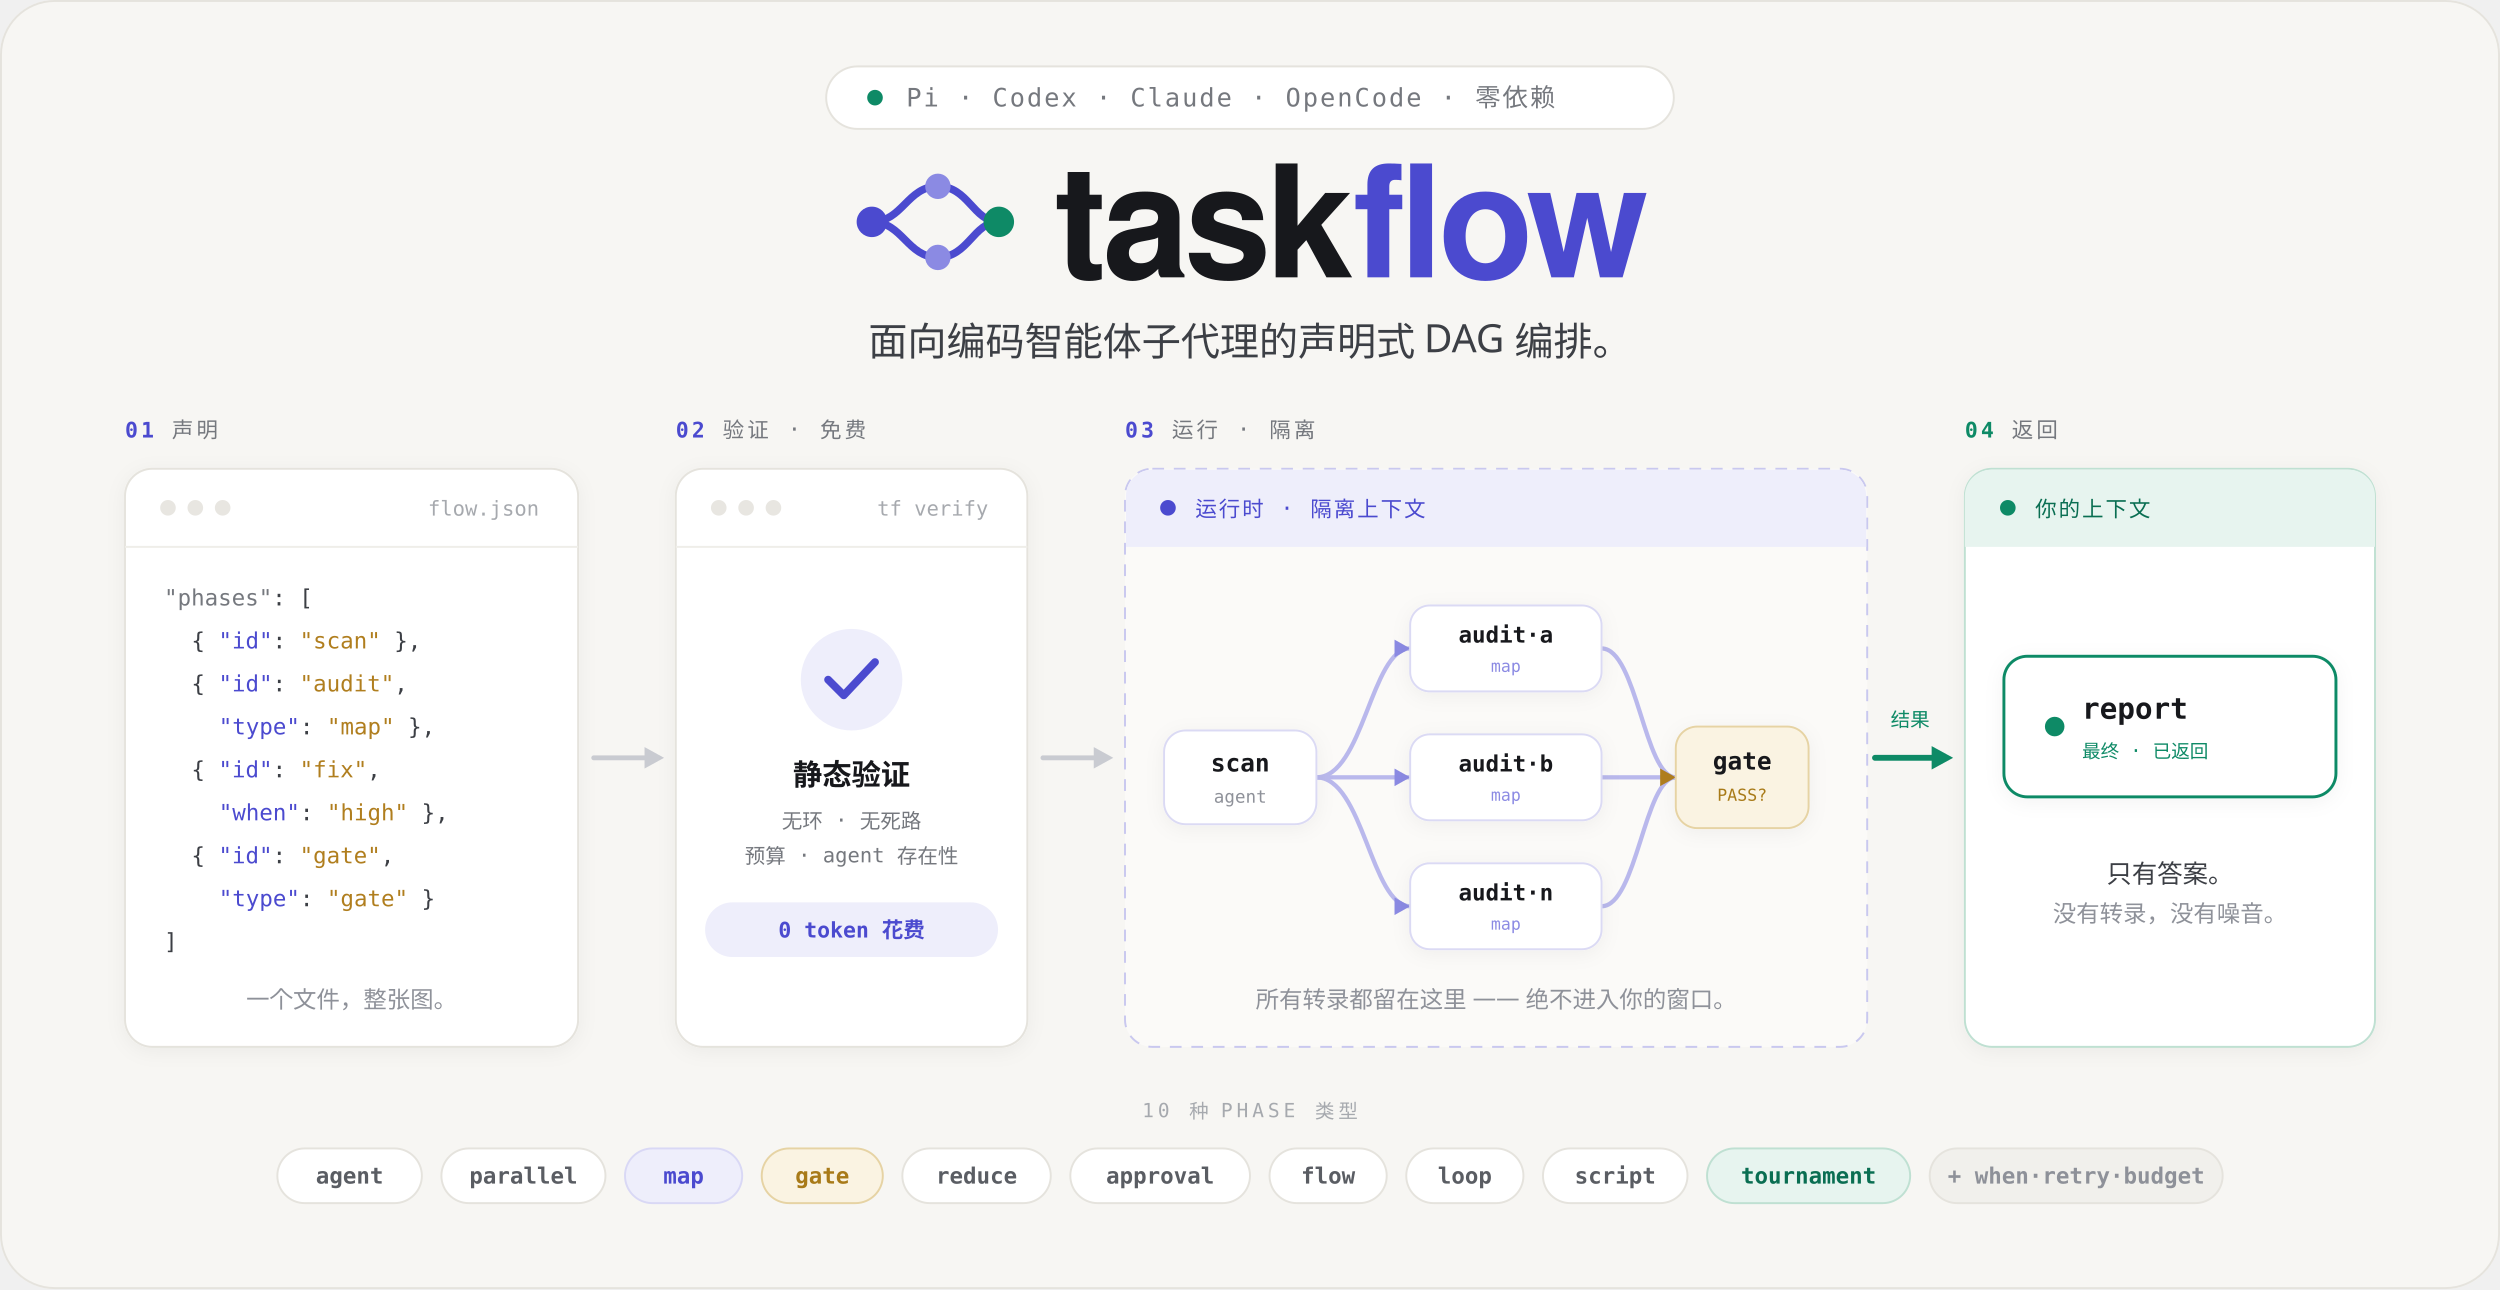
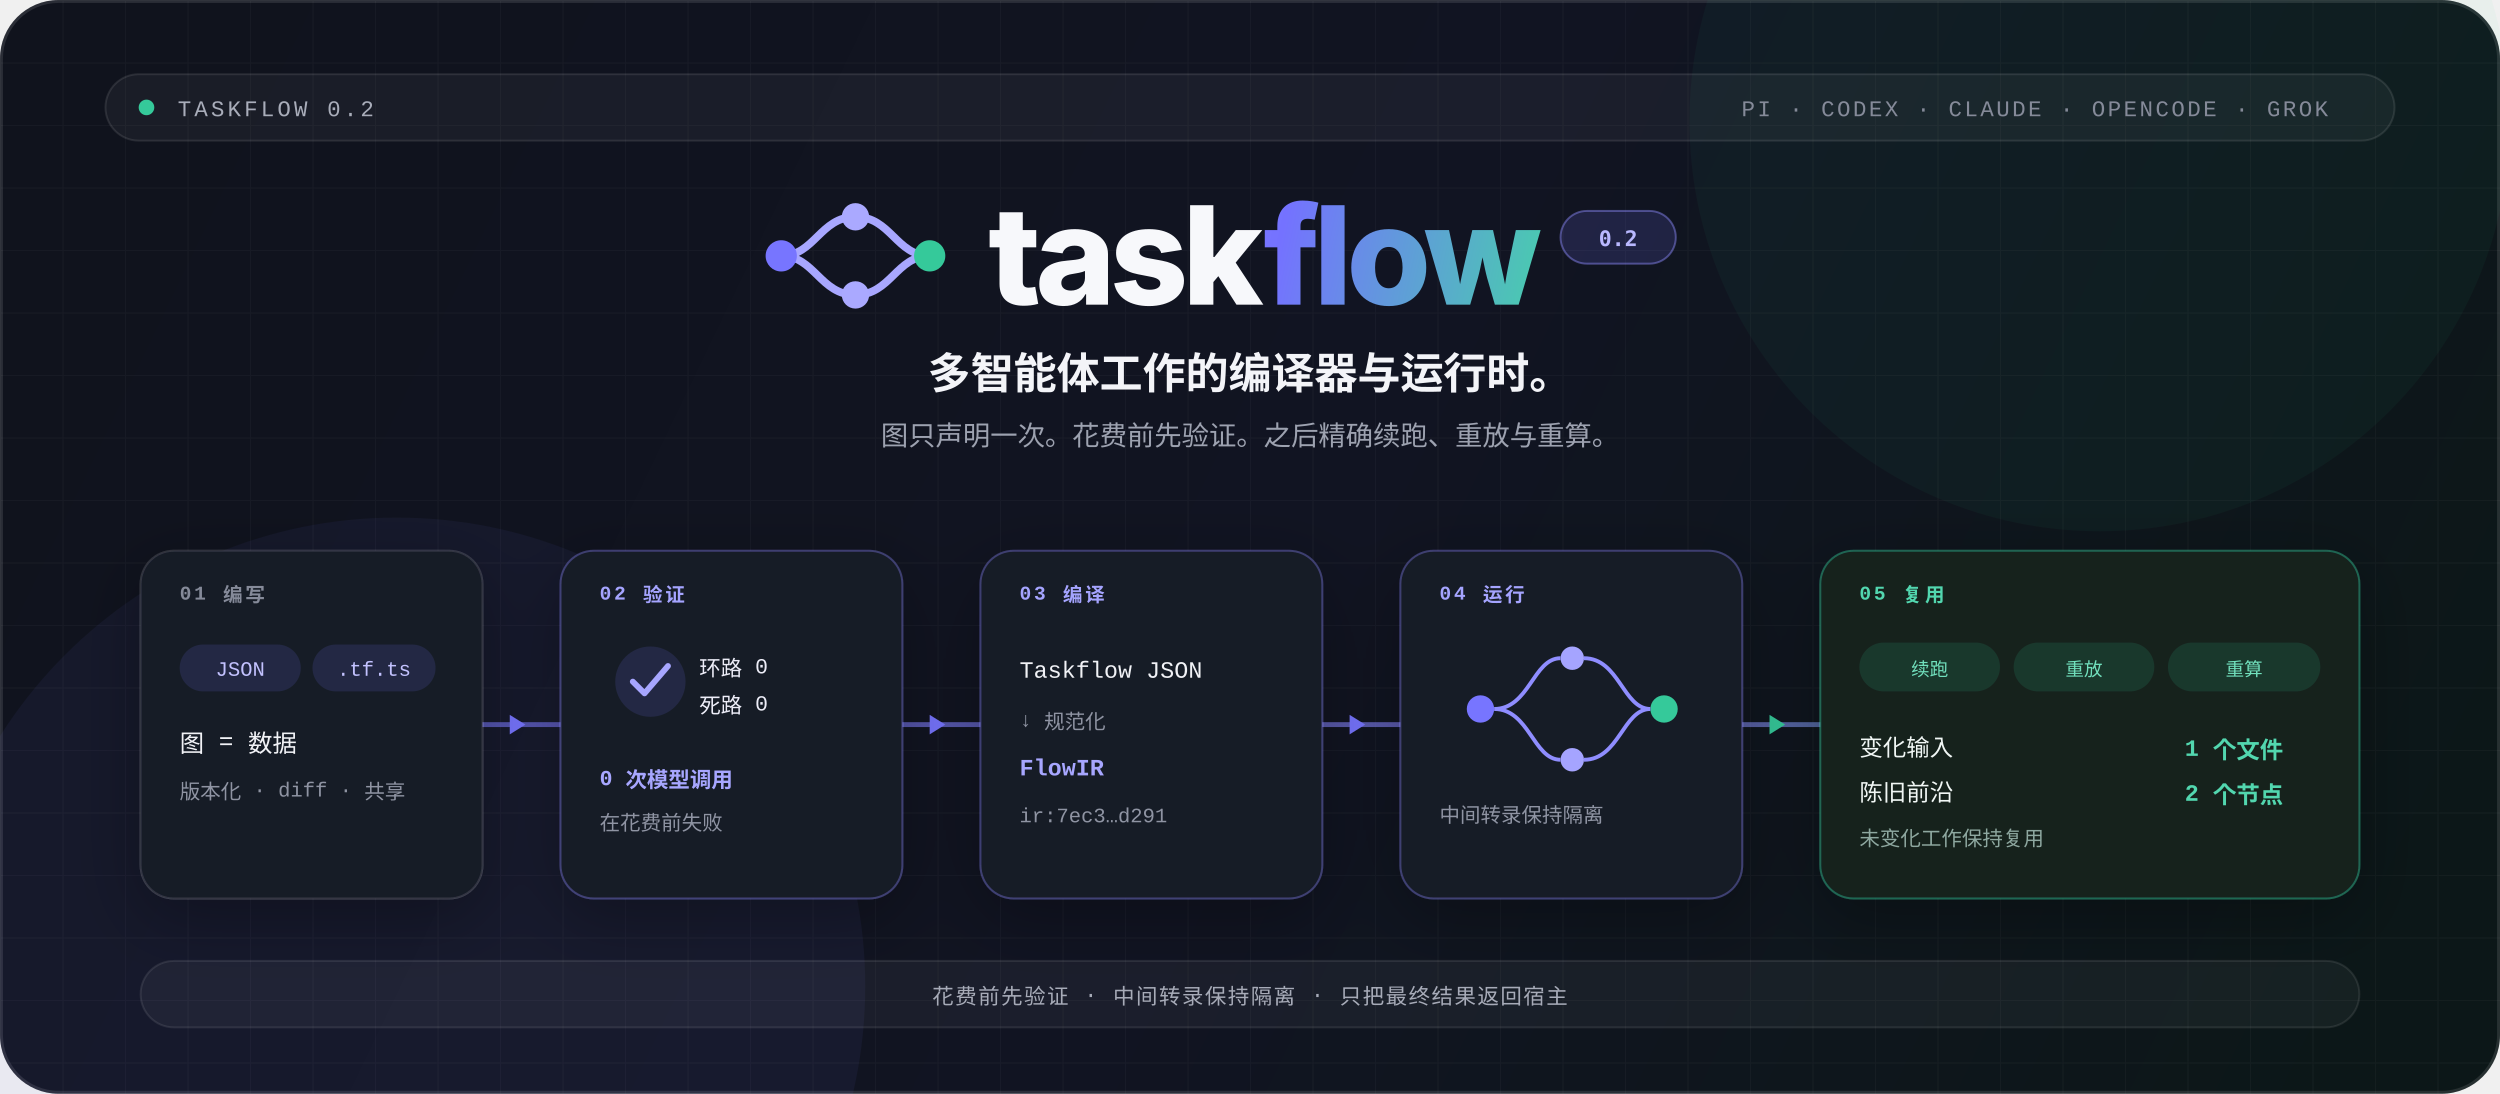
- <svg xmlns="http://www.w3.org/2000/svg" width="1280" height="660" viewBox="0 0 1280 660" fill="none" role="img" aria-label="taskflow — 声明一张 JSON 图，零 token 静态验证，在运行时隔离执行，只有最终结果返回你的上下文。10 种 phase 类型，零依赖，运行于 Pi、Codex、Claude Code 和 OpenCode。">
+ <svg xmlns="http://www.w3.org/2000/svg" width="1280" height="560" viewBox="0 0 1280 560" fill="none" role="img" aria-label="taskflow 0.2——用 JSON 或 TypeScript 编写，在模型花费前验证，编译为 FlowIR，隔离执行，再跨 Pi、Codex、Claude Code、OpenCode 与 Grok Build 续跑、重放或重算陈旧前沿。">
  <defs>
-     <filter id="card" x="-20%" y="-20%" width="140%" height="140%">
-       <feDropShadow dx="0" dy="2" stdDeviation="5" flood-color="#1B1D29" flood-opacity="0.05" />
+     <linearGradient id="bg" x1="80" y1="20" x2="1200" y2="560" gradientUnits="userSpaceOnUse">
+       <stop stop-color="#10131D" />
+       <stop offset="0.52" stop-color="#111422" />
+       <stop offset="1" stop-color="#0C1718" />
+     </linearGradient>
+     <linearGradient id="brand" x1="472" y1="112" x2="795" y2="182" gradientUnits="userSpaceOnUse">
+       <stop stop-color="#A8A7FF" />
+       <stop offset="0.55" stop-color="#7472FF" />
+       <stop offset="1" stop-color="#45D4A7" />
+     </linearGradient>
+     <linearGradient id="flow" x1="113" y1="371" x2="1168" y2="371" gradientUnits="userSpaceOnUse">
+       <stop stop-color="#7775FF" />
+       <stop offset="0.72" stop-color="#8B89FF" />
+       <stop offset="1" stop-color="#34C99A" />
+     </linearGradient>
+     <filter id="shadow" x="-20%" y="-30%" width="140%" height="170%">
+       <feDropShadow dx="0" dy="10" stdDeviation="18" flood-color="#000000" flood-opacity="0.3" />
    </filter>
+     <pattern id="grid" width="32" height="32" patternUnits="userSpaceOnUse">
+       <path d="M32 0H0V32" stroke="#FFFFFF" stroke-opacity="0.035" />
+     </pattern>
  </defs>
-   <rect width="1280" height="660" rx="28" fill="#F7F6F3" />
-   <rect x="0.5" y="0.5" width="1279" height="659" rx="27.5" stroke="#E5E3DD" />
-   <rect x="423" y="34" width="434" height="32" rx="16" fill="#FFFFFF" stroke="#E5E3DD" />
-   <circle cx="448" cy="50" r="4" fill="#0E8A66" />
-   <text x="464" y="54.5" font-family="'SF Mono',Menlo,'PingFang SC',monospace" font-size="13" letter-spacing="1" fill="#75787E">Pi · Codex · Claude · OpenCode · 零依赖</text>
-   <g transform="translate(436,85) scale(1.3)">
-     <path d="M8 22 C20 22, 22 8, 34 8 M8 22 C20 22, 22 36, 34 36 M34 8 C46 8, 48 22, 58 22 M34 36 C46 36, 48 22, 58 22" stroke="#4B4ACF" stroke-width="3" fill="none" stroke-linecap="round" />
-     <circle cx="8" cy="22" r="6" fill="#4B4ACF" />
-     <circle cx="34" cy="8" r="5" fill="#8B8AE3" />
-     <circle cx="34" cy="36" r="5" fill="#8B8AE3" />
-     <circle cx="58" cy="22" r="6" fill="#0E8A66" />
+   <rect width="1280" height="560" rx="30" fill="url(#bg)" />
+   <rect x="0.75" y="0.75" width="1278.5" height="558.5" rx="29.25" stroke="#FFFFFF" stroke-opacity="0.11" stroke-width="1.5" />
+   <rect width="1280" height="560" rx="30" fill="url(#grid)" />
+   <circle cx="1075" cy="62" r="210" fill="#35C99A" fill-opacity="0.045" />
+   <circle cx="203" cy="505" r="240" fill="#7775FF" fill-opacity="0.06" />
+   <g transform="translate(54 38)">
+     <rect width="1172" height="34" rx="17" fill="#FFFFFF" fill-opacity="0.045" stroke="#FFFFFF" stroke-opacity="0.1" />
+     <circle cx="21" cy="17" r="4" fill="#35C99A" />
+     <text x="37" y="21.5" font-family="SFMono-Regular,Consolas,Liberation Mono,monospace" font-size="11.5" letter-spacing="1.6" fill="#A9ADBA">TASKFLOW 0.2</text>
+     <text x="1138" y="21.5" text-anchor="end" font-family="SFMono-Regular,Consolas,Liberation Mono,monospace" font-size="11.5" letter-spacing="1.25" fill="#858A99">PI  ·  CODEX  ·  CLAUDE  ·  OPENCODE  ·  GROK</text>
  </g>
-   <text x="540" y="142" font-family="'Helvetica Neue',Helvetica,Arial,sans-serif" font-size="80" font-weight="700" letter-spacing="-2.5" fill="#17181C">task<tspan fill="#4B4ACF">flow</tspan>
+   <g transform="translate(392 103)">
+     <path d="M8 28C25 28 28 8 46 8M8 28C25 28 28 48 46 48M46 8C64 8 67 28 84 28M46 48C64 48 67 28 84 28" stroke="url(#brand)" stroke-width="4" stroke-linecap="round" />
+     <circle cx="8" cy="28" r="8" fill="#7775FF" />
+     <circle cx="46" cy="8" r="7" fill="#AAA9FF" />
+     <circle cx="46" cy="48" r="7" fill="#AAA9FF" />
+     <circle cx="84" cy="28" r="8" fill="#35C99A" />
+   </g>
+   <text x="506" y="156" font-family="Inter,Helvetica Neue,Arial,sans-serif" font-size="70" font-weight="760" letter-spacing="-3" fill="#F7F8FB">task<tspan fill="url(#brand)">flow</tspan>
  </text>
-   <text x="640" y="182" text-anchor="middle" font-family="'PingFang SC','Hiragino Sans GB',sans-serif" font-size="20" font-weight="500" fill="#3C3F45">面向编码智能体子代理的声明式 DAG 编排。</text>
-   <g font-family="'SF Mono',Menlo,'PingFang SC',monospace" font-size="11" letter-spacing="1.6">
-     <text x="64" y="224" fill="#4B4ACF" font-weight="700">01</text>
-     <text x="88" y="224" fill="#75787E">声明</text>
-     <text x="346" y="224" fill="#4B4ACF" font-weight="700">02</text>
-     <text x="370" y="224" fill="#75787E">验证 · 免费</text>
-     <text x="576" y="224" fill="#4B4ACF" font-weight="700">03</text>
-     <text x="600" y="224" fill="#75787E">运行 · 隔离</text>
-     <text x="1006" y="224" fill="#0E8A66" font-weight="700">04</text>
-     <text x="1030" y="224" fill="#75787E">返回</text>
+   <rect x="799" y="108" width="59" height="27" rx="13.5" fill="#7775FF" fill-opacity="0.16" stroke="#8F8DFF" stroke-opacity="0.45" />
+   <text x="828.5" y="126" text-anchor="middle" font-family="SFMono-Regular,Consolas,monospace" font-size="11" font-weight="700" fill="#B9B8FF">0.2</text>
+   <text x="640" y="199" text-anchor="middle" font-family="Inter,Helvetica Neue,Arial,sans-serif" font-size="22" font-weight="600" fill="#F3F4F8">多智能体工作的编译器与运行时。</text>
+   <text x="640" y="228" text-anchor="middle" font-family="Inter,Helvetica Neue,Arial,sans-serif" font-size="14" fill="#9DA2B0">图只声明一次。花费前先验证。之后精确续跑、重放与重算。</text>
+   <path d="M232 371H1048" stroke="url(#flow)" stroke-width="2.5" stroke-opacity="0.62" />
+   <g fill="#7775FF">
+     <path d="M269 371l-8-5v10z" />
+     <path d="M484 371l-8-5v10z" />
+     <path d="M699 371l-8-5v10z" />
  </g>
-   <g filter="url(#card)">
-     <rect x="64" y="240" width="232" height="296" rx="14" fill="#FFFFFF" stroke="#E5E3DD" />
+   <path d="M914 371l-8-5v10z" fill="#35C99A" />
+   <g filter="url(#shadow)">
+     <rect x="72" y="282" width="175" height="178" rx="17" fill="#171B28" stroke="#FFFFFF" stroke-opacity="0.12" />
+     <rect x="287" y="282" width="175" height="178" rx="17" fill="#171B28" stroke="#8E8CFF" stroke-opacity="0.34" />
+     <rect x="502" y="282" width="175" height="178" rx="17" fill="#171B28" stroke="#8E8CFF" stroke-opacity="0.34" />
+     <rect x="717" y="282" width="175" height="178" rx="17" fill="#171B28" stroke="#8E8CFF" stroke-opacity="0.34" />
+     <rect x="932" y="282" width="276" height="178" rx="17" fill="#13201F" stroke="#35C99A" stroke-opacity="0.42" />
  </g>
-   <circle cx="86" cy="260" r="4" fill="#E8E6E1" />
-   <circle cx="100" cy="260" r="4" fill="#E8E6E1" />
-   <circle cx="114" cy="260" r="4" fill="#E8E6E1" />
-   <text x="276" y="264" text-anchor="end" font-family="'SF Mono',Menlo,monospace" font-size="10.5" fill="#A6A9AE">flow.json</text>
-   <line x1="64" y1="280" x2="296" y2="280" stroke="#EFEEE9" />
-   <g font-family="'SF Mono',Menlo,monospace" font-size="11.5" fill="#3C3F45">
-     <text x="84" y="310">
-       <tspan fill="#75787E">"phases"</tspan>: [</text>
-     <text x="98" y="332">{ <tspan fill="#4B4ACF">"id"</tspan>: <tspan fill="#B07E1E">"scan"</tspan> },</text>
-     <text x="98" y="354">{ <tspan fill="#4B4ACF">"id"</tspan>: <tspan fill="#B07E1E">"audit"</tspan>,</text>
-     <text x="112" y="376">
-       <tspan fill="#4B4ACF">"type"</tspan>: <tspan fill="#B07E1E">"map"</tspan> },</text>
-     <text x="98" y="398">{ <tspan fill="#4B4ACF">"id"</tspan>: <tspan fill="#B07E1E">"fix"</tspan>,</text>
-     <text x="112" y="420">
-       <tspan fill="#4B4ACF">"when"</tspan>: <tspan fill="#B07E1E">"high"</tspan> },</text>
-     <text x="98" y="442">{ <tspan fill="#4B4ACF">"id"</tspan>: <tspan fill="#B07E1E">"gate"</tspan>,</text>
-     <text x="112" y="464">
-       <tspan fill="#4B4ACF">"type"</tspan>: <tspan fill="#B07E1E">"gate"</tspan> }</text>
-     <text x="84" y="486">]</text>
+   <g font-family="SFMono-Regular,Consolas,Liberation Mono,monospace">
+     <text x="92" y="307" font-size="10" font-weight="700" letter-spacing="1.4" fill="#858A99">01  编写</text>
+     <text x="307" y="307" font-size="10" font-weight="700" letter-spacing="1.4" fill="#A5A4FF">02  验证</text>
+     <text x="522" y="307" font-size="10" font-weight="700" letter-spacing="1.4" fill="#A5A4FF">03  编译</text>
+     <text x="737" y="307" font-size="10" font-weight="700" letter-spacing="1.4" fill="#A5A4FF">04  运行</text>
+     <text x="952" y="307" font-size="10" font-weight="700" letter-spacing="1.4" fill="#52D7AF">05  复用</text>
+     <rect x="92" y="330" width="62" height="24" rx="12" fill="#7775FF" fill-opacity="0.14" />
+     <rect x="160" y="330" width="63" height="24" rx="12" fill="#7775FF" fill-opacity="0.14" />
+     <text x="123" y="346" text-anchor="middle" font-size="10.5" fill="#C3C2FF">JSON</text>
+     <text x="191.5" y="346" text-anchor="middle" font-size="10.5" fill="#C3C2FF">.tf.ts</text>
+     <text x="92" y="385" font-size="12.5" fill="#F1F2F6">图 = 数据</text>
+     <text x="92" y="409" font-size="10.5" fill="#8F94A3">版本化 · diff · 共享</text>
+     <circle cx="333" cy="349" r="18" fill="#7775FF" fill-opacity="0.14" />
+     <path d="M324 349l6 6 12-14" stroke="#A7A6FF" stroke-width="3" stroke-linecap="round" stroke-linejoin="round" />
+     <text x="358" y="346" font-size="11" fill="#EDEDF8">环路        0</text>
+     <text x="358" y="365" font-size="11" fill="#EDEDF8">死路        0</text>
+     <text x="307" y="402" font-size="11" font-weight="700" fill="#A7A6FF">0 次模型调用</text>
+     <text x="307" y="425" font-size="10.5" fill="#8F94A3">在花费前失败</text>
+     <text x="522" y="347" font-size="12" fill="#F1F2F6">Taskflow JSON</text>
+     <text x="522" y="372" font-size="10.5" fill="#8F94A3">↓ 规范化</text>
+     <text x="522" y="397" font-size="12" font-weight="700" fill="#A7A6FF">FlowIR</text>
+     <text x="522" y="421" font-size="10.5" fill="#8F94A3">ir:7ec3…d291</text>
+     <circle cx="758" cy="363" r="7" fill="#7775FF" />
+     <circle cx="805" cy="337" r="6" fill="#A5A4FF" />
+     <circle cx="805" cy="389" r="6" fill="#A5A4FF" />
+     <circle cx="852" cy="363" r="7" fill="#35C99A" />
+     <path d="M765 363C783 363 785 337 799 337M765 363C783 363 785 389 799 389M811 337C829 337 831 363 845 363M811 389C829 389 831 363 845 363" stroke="#8F8DFF" stroke-width="2" />
+     <text x="737" y="421" font-size="10.5" fill="#8F94A3">中间转录保持隔离</text>
+     <rect x="952" y="329" width="72" height="25" rx="12.5" fill="#35C99A" fill-opacity="0.13" />
+     <rect x="1031" y="329" width="72" height="25" rx="12.5" fill="#35C99A" fill-opacity="0.13" />
+     <rect x="1110" y="329" width="78" height="25" rx="12.5" fill="#35C99A" fill-opacity="0.13" />
+     <text x="988" y="346" text-anchor="middle" font-size="9.5" fill="#71E0BD">续跑</text>
+     <text x="1067" y="346" text-anchor="middle" font-size="9.5" fill="#71E0BD">重放</text>
+     <text x="1149" y="346" text-anchor="middle" font-size="9.5" fill="#71E0BD">重算</text>
+     <text x="952" y="387" font-size="12" fill="#F1F7F5">变化输入</text>
+     <text x="1169" y="387" text-anchor="end" font-size="12" font-weight="700" fill="#52D7AF">1 个文件</text>
+     <text x="952" y="410" font-size="12" fill="#F1F7F5">陈旧前沿</text>
+     <text x="1169" y="410" text-anchor="end" font-size="12" font-weight="700" fill="#52D7AF">2 个节点</text>
+     <text x="952" y="433" font-size="10.5" fill="#8EA8A0">未变化工作保持复用</text>
  </g>
-   <text x="180" y="516" text-anchor="middle" font-family="'PingFang SC','Hiragino Sans GB',sans-serif" font-size="12" fill="#8E9199">一个文件，整张图。</text>
-   <path d="M304 388 H332" stroke="#C9CBD1" stroke-width="2.5" stroke-linecap="round" />
-   <path d="M340 388 l-10 -5.5 v11 z" fill="#C9CBD1" />
-   <g filter="url(#card)">
-     <rect x="346" y="240" width="180" height="296" rx="14" fill="#FFFFFF" stroke="#E5E3DD" />
-   </g>
-   <circle cx="368" cy="260" r="4" fill="#E8E6E1" />
-   <circle cx="382" cy="260" r="4" fill="#E8E6E1" />
-   <circle cx="396" cy="260" r="4" fill="#E8E6E1" />
-   <text x="506" y="264" text-anchor="end" font-family="'SF Mono',Menlo,monospace" font-size="10.5" fill="#A6A9AE">tf verify</text>
-   <line x1="346" y1="280" x2="526" y2="280" stroke="#EFEEE9" />
-   <circle cx="436" cy="348" r="26" fill="#EEEEFB" />
-   <path d="M424 348 l8 8 l16 -17" stroke="#4B4ACF" stroke-width="4" fill="none" stroke-linecap="round" stroke-linejoin="round" />
-   <text x="436" y="402" text-anchor="middle" font-family="'PingFang SC','Hiragino Sans GB',sans-serif" font-size="15" font-weight="600" fill="#17181C">静态验证</text>
-   <g font-family="'SF Mono',Menlo,'PingFang SC',monospace" font-size="10.5" fill="#75787E" text-anchor="middle">
-     <text x="436" y="424">无环 · 无死路</text>
-     <text x="436" y="442">预算 · agent 存在性</text>
-   </g>
-   <rect x="361" y="462" width="150" height="28" rx="14" fill="#EEEEFB" />
-   <text x="436" y="480" text-anchor="middle" font-family="'SF Mono',Menlo,'PingFang SC',monospace" font-size="11" font-weight="700" fill="#4B4ACF">0 token 花费</text>
-   <path d="M534 388 H562" stroke="#C9CBD1" stroke-width="2.5" stroke-linecap="round" />
-   <path d="M570 388 l-10 -5.5 v11 z" fill="#C9CBD1" />
-   <rect x="576" y="240" width="380" height="296" rx="14" fill="#FBFAF8" stroke="#C9C8EF" stroke-dasharray="6 5" />
-   <path d="M590 240.5 h352 a13.5 13.5 0 0 1 13.5 13.5 v26 h-379 v-26 a13.5 13.5 0 0 1 13.5 -13.5 z" fill="#EEEEFB" />
-   <circle cx="598" cy="260" r="4" fill="#4B4ACF" />
-   <text x="612" y="264.5" font-family="'SF Mono',Menlo,'PingFang SC',monospace" font-size="11" letter-spacing="1" fill="#4B4ACF">运行时 · 隔离上下文</text>
-   <g stroke="#B9B8EC" stroke-width="2.2" fill="none" stroke-linecap="round">
-     <path d="M674 398 C698 398, 702 332, 722 332" />
-     <path d="M674 398 H722" />
-     <path d="M674 398 C698 398, 702 464, 722 464" />
-     <path d="M820 332 C838 332, 842 398, 858 398" />
-     <path d="M820 398 H858" />
-     <path d="M820 464 C838 464, 842 398, 858 398" />
-   </g>
-   <g fill="#8B8AE3">
-     <path d="M722 332 l-8 -4.5 v9 z" />
-     <path d="M722 398 l-8 -4.5 v9 z" />
-     <path d="M722 464 l-8 -4.5 v9 z" />
-   </g>
-   <path d="M858 398 l-8 -4.5 v9 z" fill="#B07E1E" />
-   <g filter="url(#card)">
-     <rect x="596" y="374" width="78" height="48" rx="11" fill="#FFFFFF" stroke="#DBDAF4" />
-   </g>
-   <text x="635" y="395" text-anchor="middle" font-family="'SF Mono',Menlo,monospace" font-size="12.5" font-weight="700" fill="#17181C">scan</text>
-   <text x="635" y="411" text-anchor="middle" font-family="'SF Mono',Menlo,monospace" font-size="9" fill="#8E9199">agent</text>
-   <g filter="url(#card)">
-     <rect x="722" y="310" width="98" height="44" rx="10" fill="#FFFFFF" stroke="#DBDAF4" />
-     <rect x="722" y="376" width="98" height="44" rx="10" fill="#FFFFFF" stroke="#DBDAF4" />
-     <rect x="722" y="442" width="98" height="44" rx="10" fill="#FFFFFF" stroke="#DBDAF4" />
-   </g>
-   <g font-family="'SF Mono',Menlo,monospace" font-size="11.5" font-weight="700" fill="#17181C" text-anchor="middle">
-     <text x="771" y="329">audit·a</text>
-     <text x="771" y="395">audit·b</text>
-     <text x="771" y="461">audit·n</text>
-   </g>
-   <g font-family="'SF Mono',Menlo,monospace" font-size="8.5" fill="#8B8AE3" text-anchor="middle">
-     <text x="771" y="344">map</text>
-     <text x="771" y="410">map</text>
-     <text x="771" y="476">map</text>
-   </g>
-   <g filter="url(#card)">
-     <rect x="858" y="372" width="68" height="52" rx="11" fill="#FAF3E2" stroke="#E6D3A4" />
-   </g>
-   <text x="892" y="394" text-anchor="middle" font-family="'SF Mono',Menlo,monospace" font-size="12.5" font-weight="700" fill="#17181C">gate</text>
-   <text x="892" y="410" text-anchor="middle" font-family="'SF Mono',Menlo,monospace" font-size="8.5" fill="#A87A18">PASS?</text>
-   <text x="766" y="516" text-anchor="middle" font-family="'PingFang SC','Hiragino Sans GB',sans-serif" font-size="12" fill="#8E9199">所有转录都留在这里 —— 绝不进入你的窗口。</text>
-   <path d="M960 388 H992" stroke="#0E8A66" stroke-width="3" stroke-linecap="round" />
-   <path d="M1000 388 l-11 -6 v12 z" fill="#0E8A66" />
-   <text x="978" y="372" text-anchor="middle" font-family="'SF Mono',Menlo,'PingFang SC',monospace" font-size="10" fill="#0E8A66">结果</text>
-   <g filter="url(#card)">
-     <rect x="1006" y="240" width="210" height="296" rx="14" fill="#FFFFFF" stroke="#BFE0D2" />
-   </g>
-   <path d="M1019.5 240.5 h183 a13.5 13.5 0 0 1 13.5 13.5 v26 h-210 v-26 a13.5 13.5 0 0 1 13.5 -13.5 z" fill="#E7F4EF" />
-   <circle cx="1028" cy="260" r="4" fill="#0E8A66" />
-   <text x="1042" y="264.5" font-family="'SF Mono',Menlo,'PingFang SC',monospace" font-size="11" letter-spacing="1" fill="#0A6E52">你的上下文</text>
-   <g filter="url(#card)">
-     <rect x="1026" y="336" width="170" height="72" rx="12" fill="#FFFFFF" stroke="#0E8A66" stroke-width="1.5" />
-   </g>
-   <circle cx="1052" cy="372" r="5" fill="#0E8A66" />
-   <text x="1066" y="368" font-family="'SF Mono',Menlo,monospace" font-size="15" font-weight="700" fill="#17181C">report</text>
-   <text x="1066" y="388" font-family="'SF Mono',Menlo,'PingFang SC',monospace" font-size="9.5" fill="#0E8A66">最终 · 已返回</text>
-   <text x="1111" y="452" text-anchor="middle" font-family="'PingFang SC','Hiragino Sans GB',sans-serif" font-size="13" font-weight="500" fill="#3C3F45">只有答案。</text>
-   <text x="1111" y="472" text-anchor="middle" font-family="'PingFang SC','Hiragino Sans GB',sans-serif" font-size="12" fill="#8E9199">没有转录，没有噪音。</text>
-   <text x="640" y="572" text-anchor="middle" font-family="'SF Mono',Menlo,'PingFang SC',monospace" font-size="10" letter-spacing="2" fill="#A6A9AE">10 种 PHASE 类型</text>
-   <g font-family="'SF Mono',Menlo,monospace" font-size="11.5" font-weight="600" text-anchor="middle">
-     <rect x="142" y="588" width="74" height="28" rx="14" fill="#FFFFFF" stroke="#E5E3DD" />
-     <text x="179" y="606" fill="#5A5D63">agent</text>
-     <rect x="226" y="588" width="84" height="28" rx="14" fill="#FFFFFF" stroke="#E5E3DD" />
-     <text x="268" y="606" fill="#5A5D63">parallel</text>
-     <rect x="320" y="588" width="60" height="28" rx="14" fill="#EEEEFB" stroke="#D9D8F5" />
-     <text x="350" y="606" fill="#4B4ACF">map</text>
-     <rect x="390" y="588" width="62" height="28" rx="14" fill="#FAF3E2" stroke="#E6D3A4" />
-     <text x="421" y="606" fill="#A87A18">gate</text>
-     <rect x="462" y="588" width="76" height="28" rx="14" fill="#FFFFFF" stroke="#E5E3DD" />
-     <text x="500" y="606" fill="#5A5D63">reduce</text>
-     <rect x="548" y="588" width="92" height="28" rx="14" fill="#FFFFFF" stroke="#E5E3DD" />
-     <text x="594" y="606" fill="#5A5D63">approval</text>
-     <rect x="650" y="588" width="60" height="28" rx="14" fill="#FFFFFF" stroke="#E5E3DD" />
-     <text x="680" y="606" fill="#5A5D63">flow</text>
-     <rect x="720" y="588" width="60" height="28" rx="14" fill="#FFFFFF" stroke="#E5E3DD" />
-     <text x="750" y="606" fill="#5A5D63">loop</text>
-     <rect x="790" y="588" width="74" height="28" rx="14" fill="#FFFFFF" stroke="#E5E3DD" />
-     <text x="827" y="606" fill="#5A5D63">script</text>
-     <rect x="874" y="588" width="104" height="28" rx="14" fill="#E7F4EF" stroke="#BFE0D2" />
-     <text x="926" y="606" fill="#0A6E52">tournament</text>
-     <rect x="988" y="588" width="150" height="28" rx="14" fill="#F1F0EC" stroke="#E5E3DD" />
-     <text x="1063" y="606" fill="#8E9199">+ when·retry·budget</text>
+   <g transform="translate(72 492)">
+     <rect width="1136" height="34" rx="17" fill="#FFFFFF" fill-opacity="0.045" stroke="#FFFFFF" stroke-opacity="0.09" />
+     <text x="568" y="22" text-anchor="middle" font-family="SFMono-Regular,Consolas,Liberation Mono,monospace" font-size="11" letter-spacing="0.75" fill="#A7ABB8">花费前先验证   ·   中间转录保持隔离   ·   只把最终结果返回宿主</text>
  </g>
</svg>
